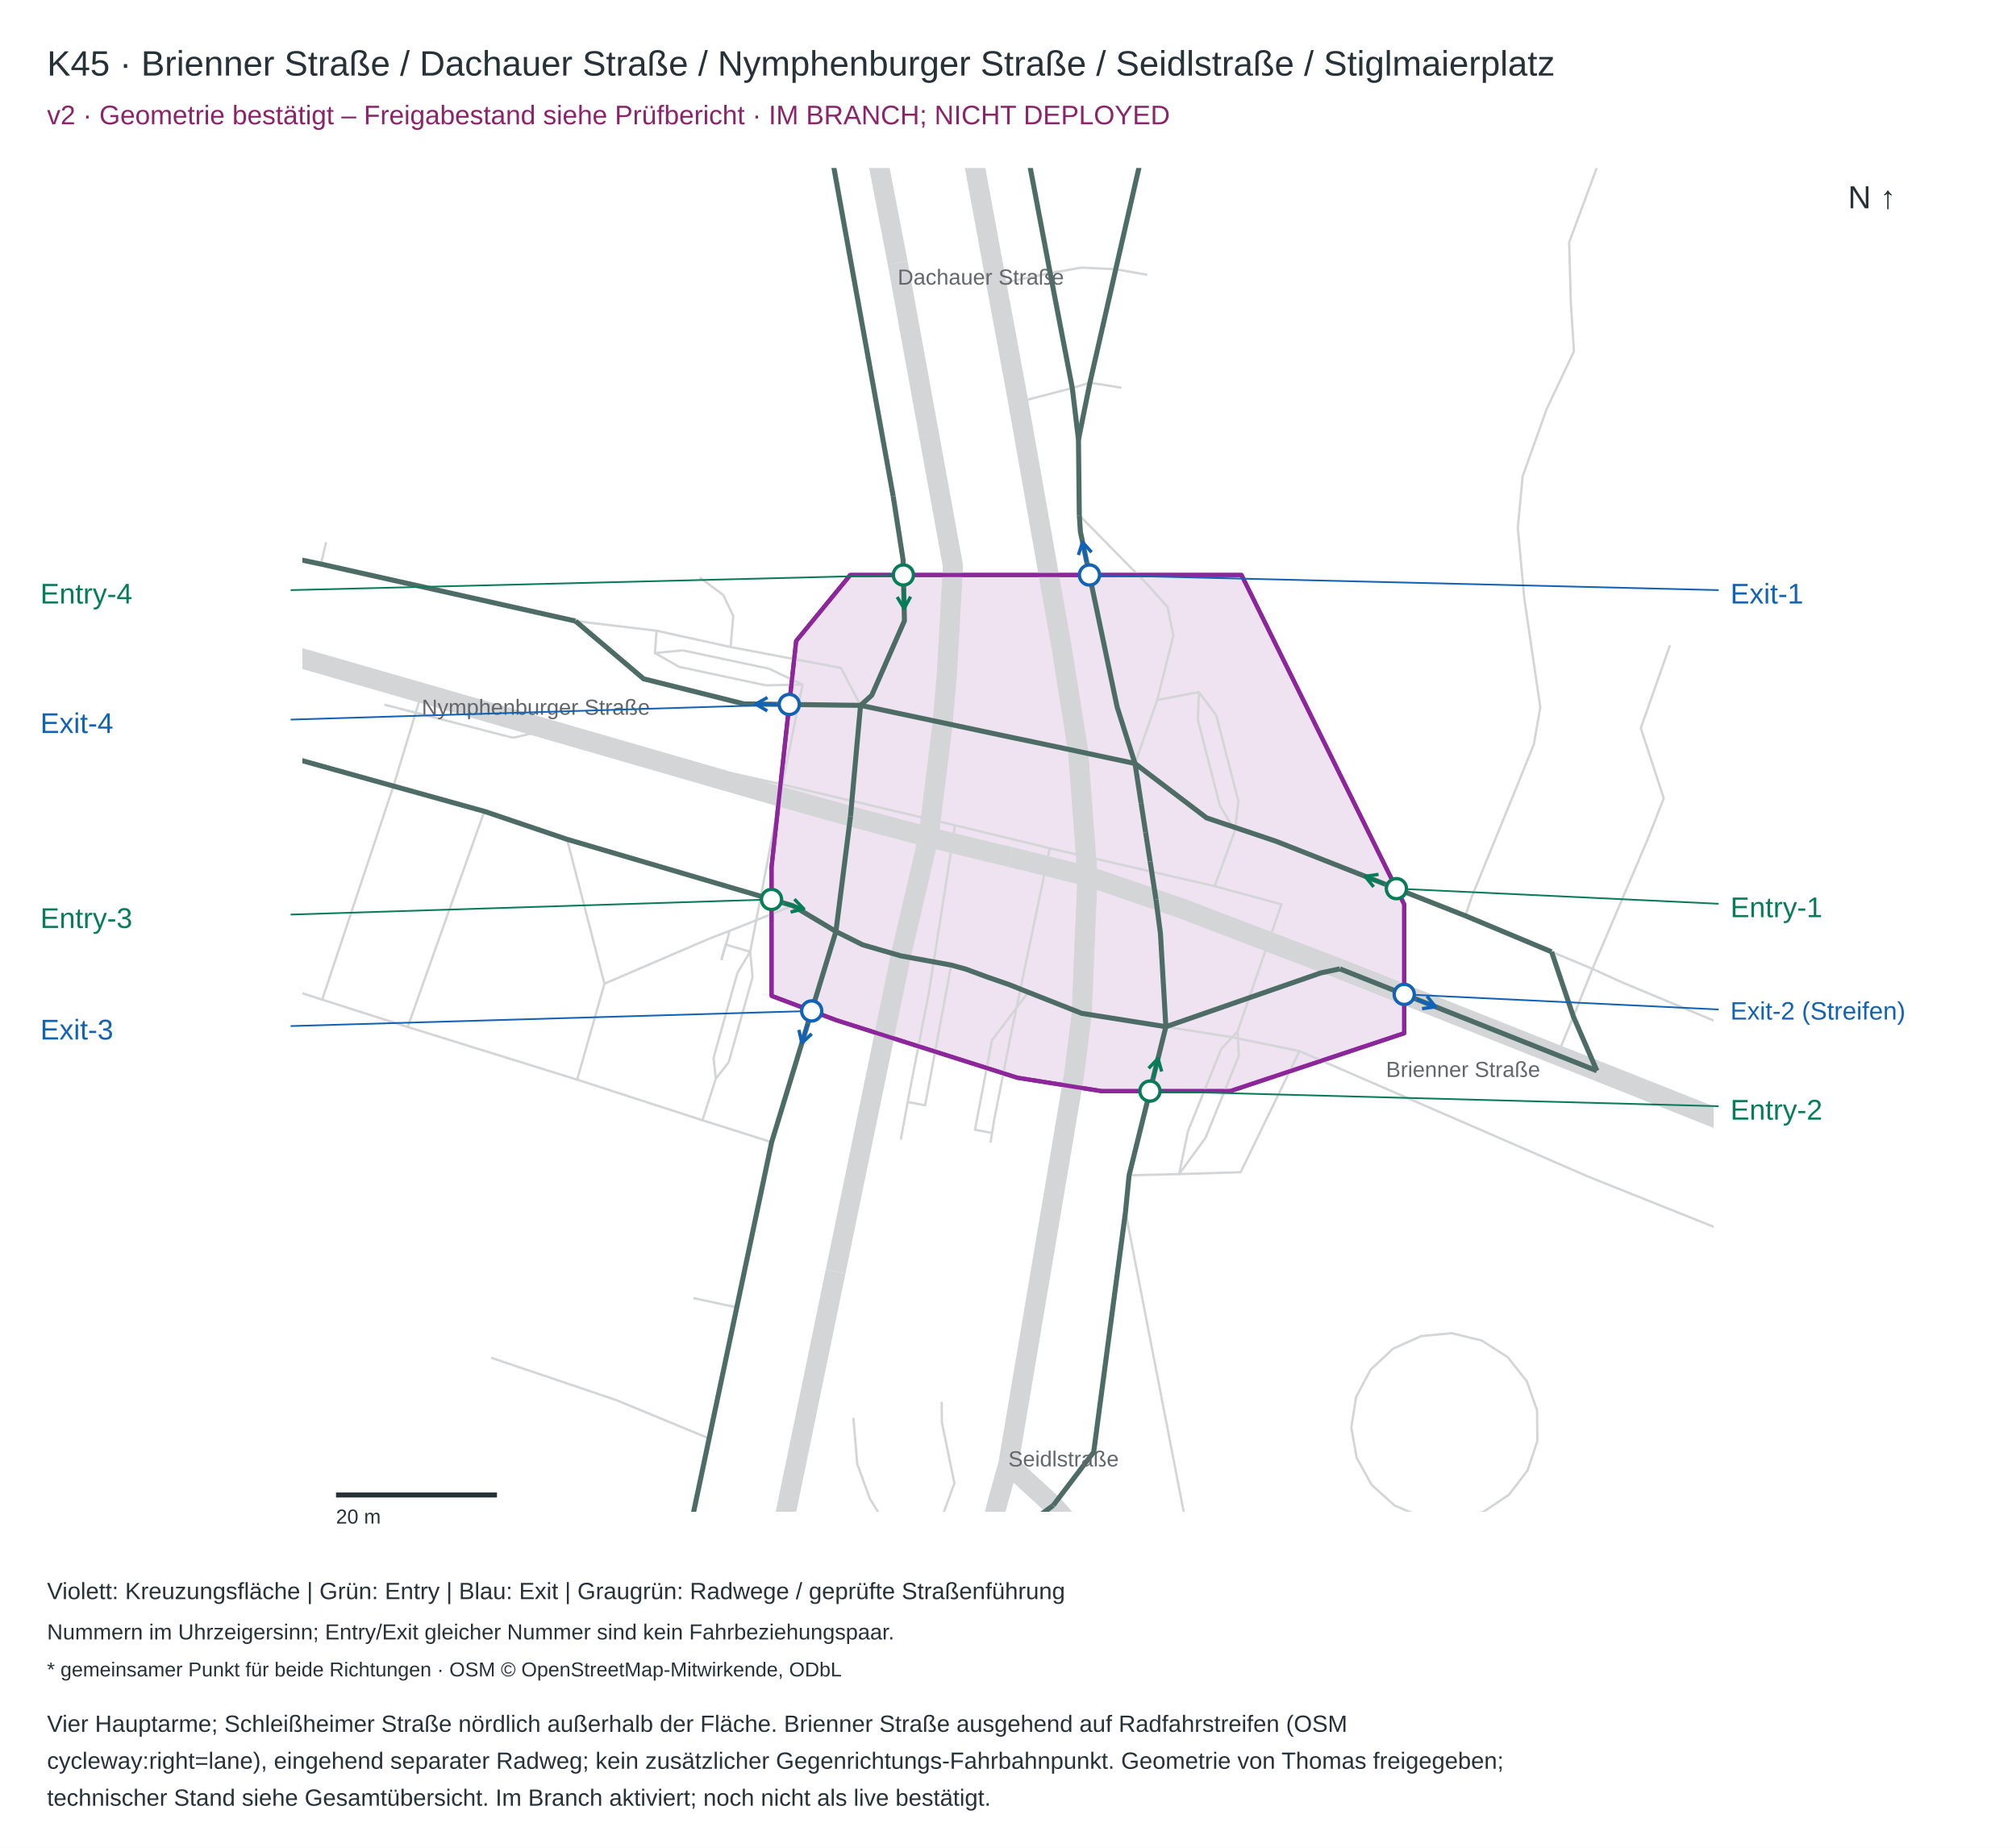
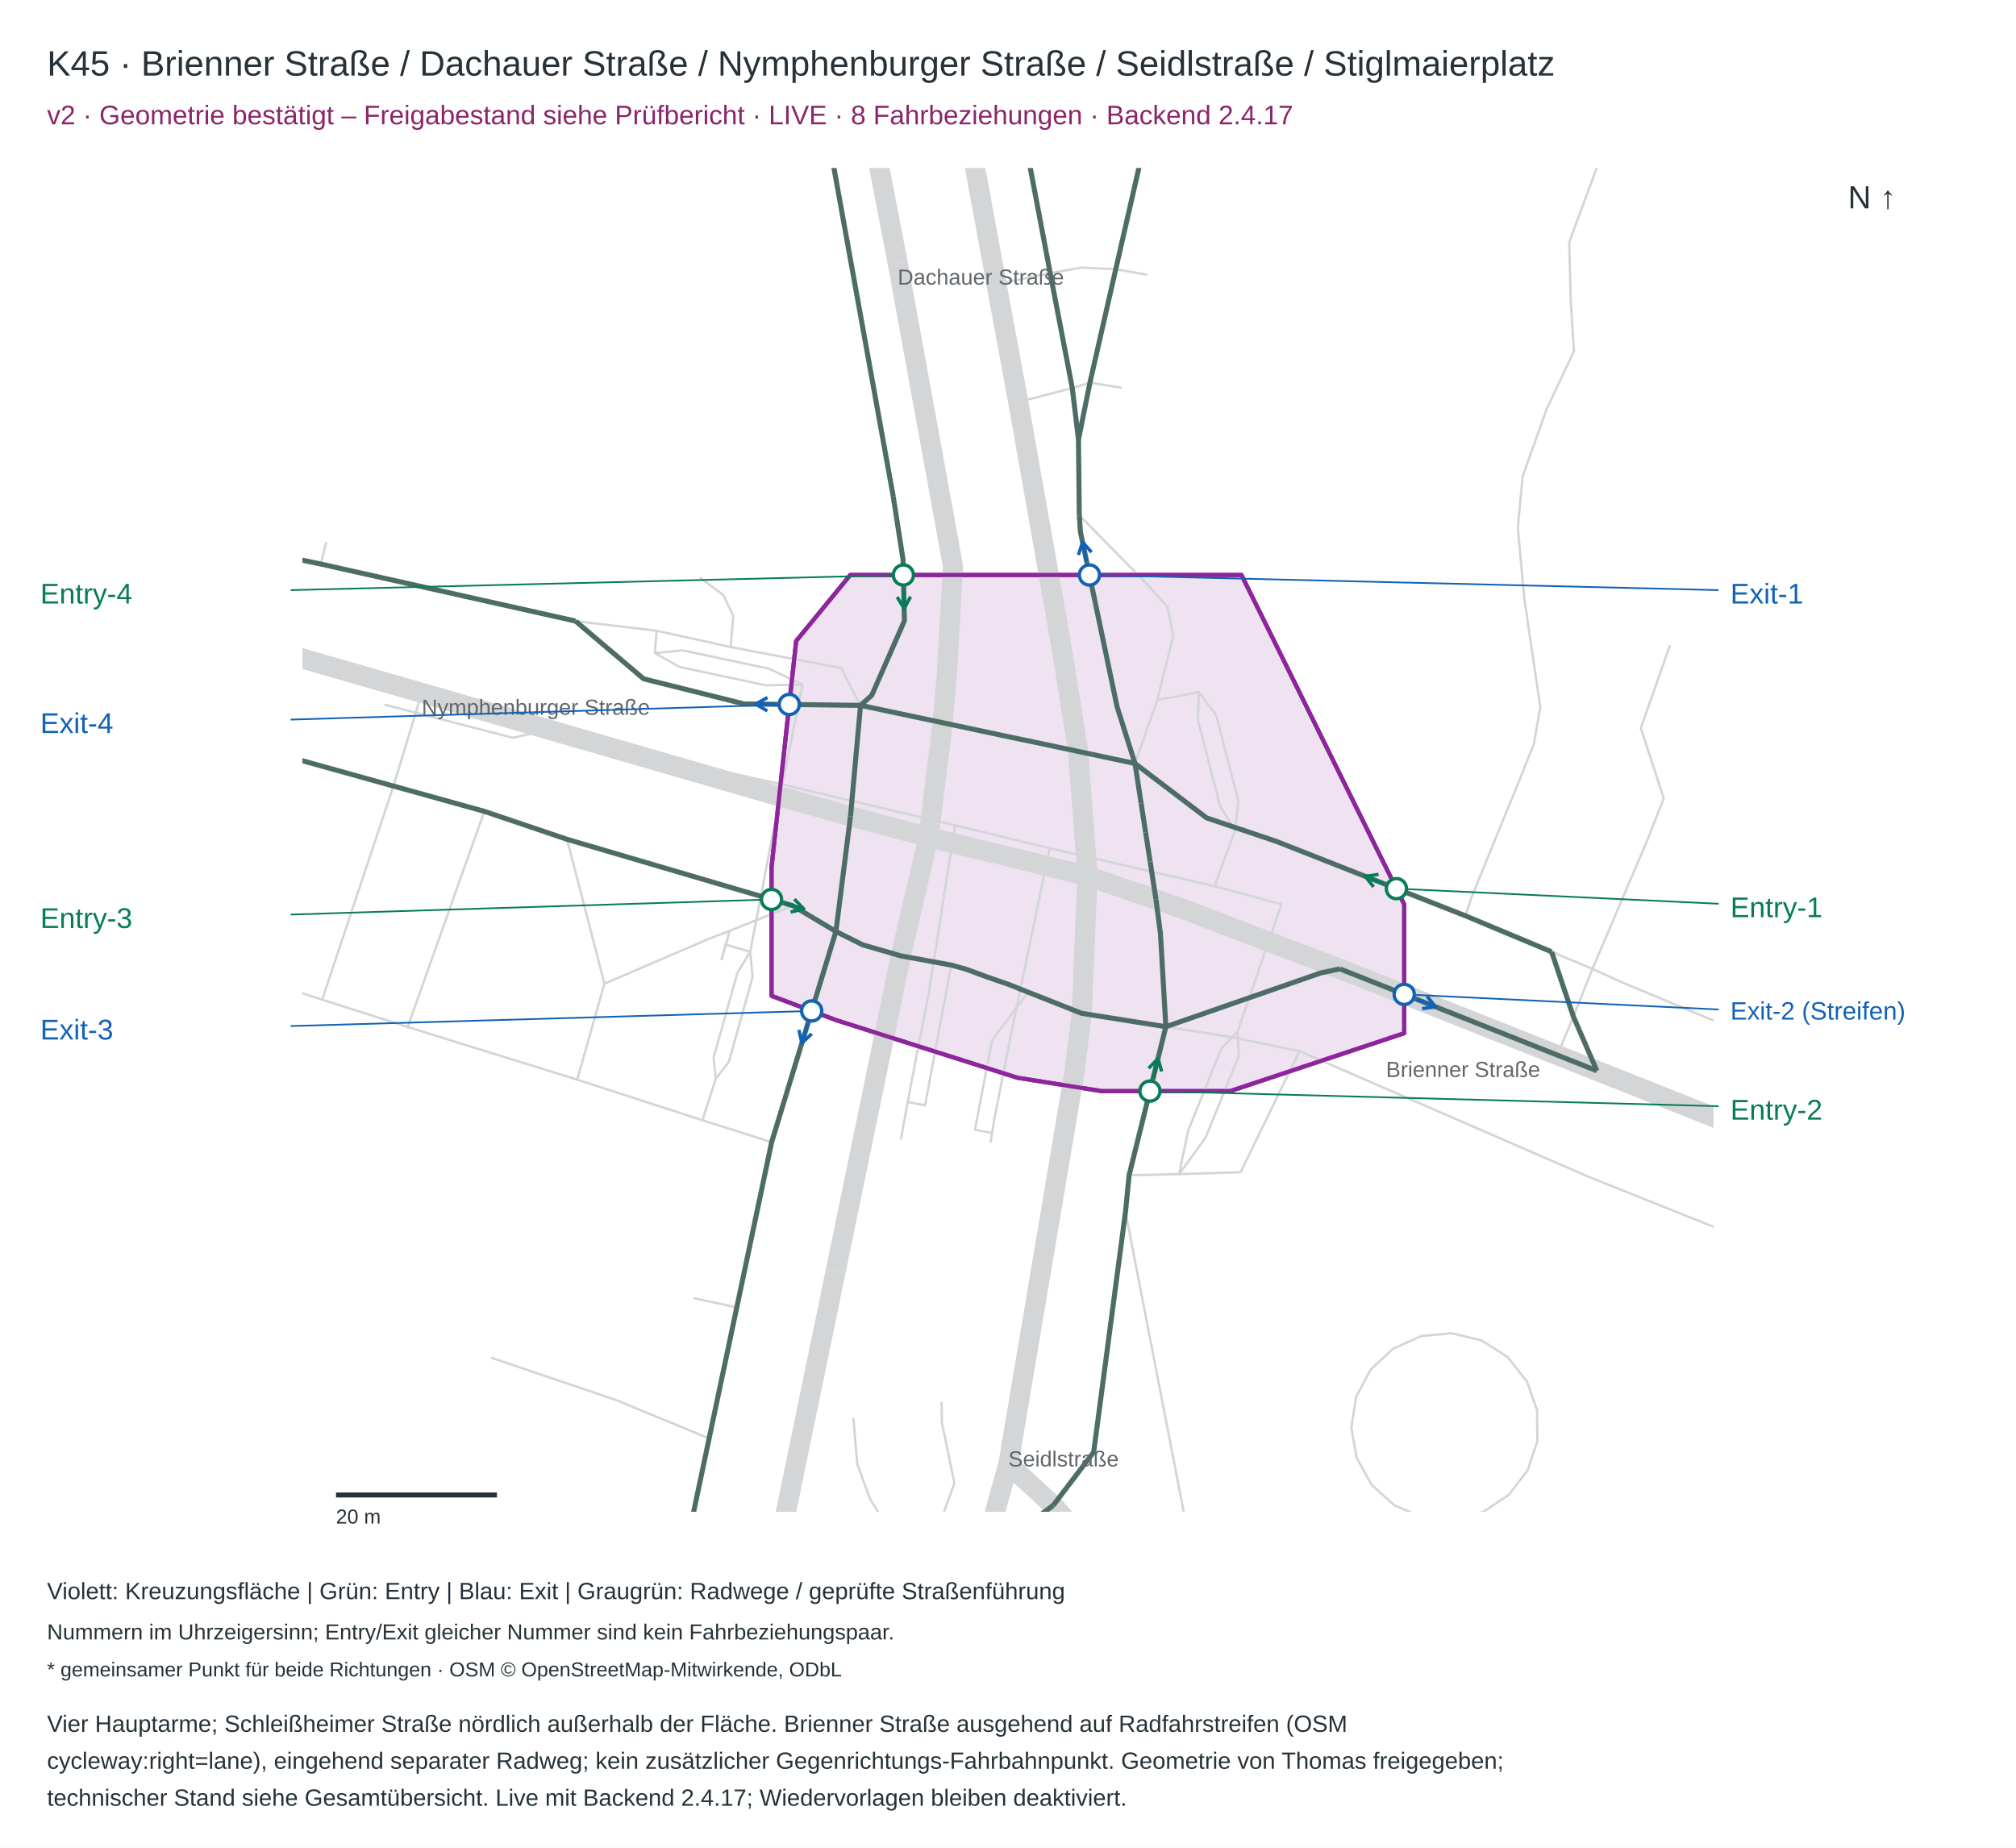
<svg xmlns="http://www.w3.org/2000/svg" width="1200" height="1100" viewBox="0 0 1200 1100">
  <rect width="1200" height="1100" fill="white" />
  <defs>
    <clipPath id="map">
      <rect x="180" y="100" width="840" height="800" />
    </clipPath>
  </defs>
  <text x="28" y="45" font-family="Arial,sans-serif" font-size="21" fill="#263238">K45 · Brienner Straße / Dachauer Straße / Nymphenburger Straße / Seidlstraße / Stiglmaierplatz</text>
-   <text x="28" y="74" font-family="Arial,sans-serif" font-size="16" fill="#8b256a">v2 · Geometrie bestätigt – Freigabestand siehe Prüfbericht · IM BRANCH; NICHT DEPLOYED</text>
+   <text x="28" y="74" font-family="Arial,sans-serif" font-size="16" fill="#8b256a">v2 · Geometrie bestätigt – Freigabestand siehe Prüfbericht · LIVE · 8 Fahrbeziehungen · Backend 2.4.17</text>
  <g clip-path="url(#map)">
    <polygon points="459.24,592.86 497.85,607.37 605.57,641.61 655.64,649.56 732.29,649.56 835.85,615.1 835.85,538.45 738.99,342.31 506.1,342.31 473.9,381.59 459.24,516.21 459.24,592.86" fill="#efe3f2" stroke="#8c269a" stroke-width="2.5" stroke-linejoin="round" />
    <polyline points="647.28,521.63 601.33,510.16" fill="none" stroke="#d3d5d7" stroke-width="12" stroke-linejoin="round" />
    <polyline points="688.09,535.55 704.89,541.36 719.66,547.07 797.52,576.78" fill="none" stroke="#d3d5d7" stroke-width="12" stroke-linejoin="round" />
    <polyline points="460.2,937.05 465.57,968.04 472.62,984.68 486.46,1000.04 508.28,1012.15 533.01,1016.63" fill="none" stroke="#d3d5d7" stroke-width="12" stroke-linejoin="round" />
    <polyline points="738.09,-204.74 778.23,-367.84 799.3,-453.5 860.19,-706.46 866.2,-731.42 874.85,-768.92" fill="none" stroke="#d3d5d7" stroke-width="12" stroke-linejoin="round" />
    <polyline points="343.59,-852.97 378.89,-695.0 478.74,-132.05 479.49,-127.62 534.33,156.44" fill="none" stroke="#d3d5d7" stroke-width="12" stroke-linejoin="round" />
    <polyline points="534.33,156.44 567.24,337.03 563.61,401.52 561.12,430.26 552.72,498.37" fill="none" stroke="#d3d5d7" stroke-width="12" stroke-linejoin="round" />
    <polyline points="552.72,498.37 506.25,485.95 483.4,479.55 462.19,473.57 251.03,412.5 150.64,383.6" fill="none" stroke="#d3d5d7" stroke-width="12" stroke-linejoin="round" />
    <polyline points="601.33,510.16 588.27,507.12 552.72,498.37" fill="none" stroke="#d3d5d7" stroke-width="12" stroke-linejoin="round" />
    <polyline points="369.1,1542.4 381.27,1508.75 503.3,1146.93 533.76,1073.06 542.87,1059.08 552.4,1048.74 578.74,1015.35 586.53,1001.48 597.7,975.88 601.69,966.44 603.75,961.21 608.95,947.08 611.16,940.89 621.19,914.81 626.92,896.2" fill="none" stroke="#d3d5d7" stroke-width="1.4" stroke-linejoin="round" />
    <polyline points="304.12,1588.65 326.26,1526.88 340.24,1490.19 447.43,1200.47 477.03,1119.46 488.14,1099.03" fill="none" stroke="#d3d5d7" stroke-width="12" stroke-linejoin="round" />
    <polyline points="448.85,1007.45 438.1,1060.04 430.13,1084.26" fill="none" stroke="#d3d5d7" stroke-width="12" stroke-linejoin="round" />
    <polyline points="702.18,1076.63 703.64,1049.7 703.5,1045.86 699.55,1009.43 686.88,973.32 672.68,948.79 626.92,896.2" fill="none" stroke="#d3d5d7" stroke-width="12" stroke-linejoin="round" />
    <polyline points="460.2,937.05 448.85,1007.45" fill="none" stroke="#d3d5d7" stroke-width="12" stroke-linejoin="round" />
    <polyline points="702.18,1076.63 726.74,1199.14 745.46,1311.62 826.41,1758.36 828.62,1769.88 836.02,1808.76" fill="none" stroke="#d3d5d7" stroke-width="12" stroke-linejoin="round" />
    <polyline points="533.01,1016.63 552.97,1018.28 578.74,1015.35 592.83,1012.84 613.79,1013.37 629.84,1017.54 645.21,1022.87 656.07,1030.71 667.35,1039.78 678.59,1048.42 691.33,1061.0 702.18,1076.63" fill="none" stroke="#d3d5d7" stroke-width="12" stroke-linejoin="round" />
    <polyline points="626.92,896.2 600.2,871.72" fill="none" stroke="#d3d5d7" stroke-width="12" stroke-linejoin="round" />
    <polyline points="415.18,1044.31 400.52,1069.48 357.39,1170.61 230.17,1491.42 224.59,1499.47 212.42,1499.52 197.9,1534.99 185.16,1569.82 191.99,1582.73 192.42,1599.9 66.34,1939.43 -125.97,2461.2 -132.87,2477.58" fill="none" stroke="#d3d5d7" stroke-width="1.4" stroke-linejoin="round" />
    <polyline points="430.13,1084.26 394.79,1159.57" fill="none" stroke="#d3d5d7" stroke-width="12" stroke-linejoin="round" />
    <polyline points="438.92,579.18 424.72,629.79" fill="none" stroke="#d3d5d7" stroke-width="1.4" stroke-linejoin="round" />
    <polyline points="737.13,476.93 723.93,425.78" fill="none" stroke="#d3d5d7" stroke-width="1.4" stroke-linejoin="round" />
    <polyline points="737.38,628.62 717.59,677.36" fill="none" stroke="#d3d5d7" stroke-width="1.4" stroke-linejoin="round" />
    <polyline points="457.78,398.1 406.32,387.17" fill="none" stroke="#d3d5d7" stroke-width="1.4" stroke-linejoin="round" />
    <polyline points="406.32,387.17 389.81,388.77 390.84,375.49" fill="none" stroke="#d3d5d7" stroke-width="1.4" stroke-linejoin="round" />
    <polyline points="723.93,425.78 713.61,412.02 688.84,416.72 675.6,454.53" fill="none" stroke="#d3d5d7" stroke-width="1.4" stroke-linejoin="round" />
    <polyline points="717.59,677.36 701.83,698.97 672.08,699.66" fill="none" stroke="#d3d5d7" stroke-width="1.4" stroke-linejoin="round" />
    <polyline points="117.12,571.23 179.54,591.18" fill="none" stroke="#d3d5d7" stroke-width="1.4" stroke-linejoin="round" />
    <polyline points="829.19,802.92 845.92,795.4 864.17,793.69 882.0,798.06 897.44,807.93 908.83,822.33 914.92,839.61 915.09,857.96 909.29,875.34 898.16,889.9 882.89,900.09 865.13,904.73 846.84,903.4 830.01,896.2 816.38,883.88 807.52,867.82 804.35,849.74 807.2,831.66 815.81,815.45 829.19,802.92" fill="none" stroke="#d3d5d7" stroke-width="1.4" stroke-linejoin="round" />
    <polyline points="2054.27,1042.76 2034.66,1035.51 1585.21,841.85 1573.04,836.89 1570.3,831.5 1542.62,816.57 1496.1,798.12 1493.22,805.0 964.67,584.46 947.9,576.78 923.56,566.64" fill="none" stroke="#d3d5d7" stroke-width="1.4" stroke-linejoin="round" />
    <polyline points="128.86,438.64 126.76,456.67" fill="none" stroke="#d3d5d7" stroke-width="1.4" stroke-linejoin="round" />
    <polyline points="45.7,843.56 63.99,853.37 115.8,912.95 105.77,959.72 90.71,1012.63 87.94,1029.32 101.32,1039.35" fill="none" stroke="#d3d5d7" stroke-width="1.4" stroke-linejoin="round" />
    <polyline points="-22.2,812.94 -71.34,794.22" fill="none" stroke="#d3d5d7" stroke-width="1.4" stroke-linejoin="round" />
    <polyline points="149.22,1071.67 125.84,1098.87 105.16,1132.53 97.01,1176.05" fill="none" stroke="#d3d5d7" stroke-width="1.4" stroke-linejoin="round" />
    <polyline points="53.42,794.28 14.81,793.74 -9.71,800.94 -22.2,812.94 -29.89,839.88 -31.31,857.16 -14.02,874.92 12.64,889.69" fill="none" stroke="#d3d5d7" stroke-width="1.4" stroke-linejoin="round" />
    <polyline points="-35.22,1031.51 -43.05,1085.48 -68.28,1132.47 -78.53,1157.54 -82.73,1189.54 -83.41,1215.99" fill="none" stroke="#d3d5d7" stroke-width="1.4" stroke-linejoin="round" />
    <polyline points="647.28,521.63 646.85,515.55 641.76,447.33 631.87,385.25 606.1,239.38 593.15,169.19 541.76,-110.34 514.83,-257.86" fill="none" stroke="#d3d5d7" stroke-width="12" stroke-linejoin="round" />
    <polyline points="418.14,666.91 426.07,642.16 424.72,629.79" fill="none" stroke="#d3d5d7" stroke-width="1.4" stroke-linejoin="round" />
    <polyline points="552.72,498.37 536.18,569.04" fill="none" stroke="#d3d5d7" stroke-width="12" stroke-linejoin="round" />
    <polyline points="1787.59,233.78 1774.14,228.12 1403.94,73.24 1243.02,4.65 1052.95,-76.36 738.09,-204.74" fill="none" stroke="#d3d5d7" stroke-width="12" stroke-linejoin="round" />
    <polyline points="738.09,-204.74 724.18,-208.47 720.19,-209.54 548.49,-256.0" fill="none" stroke="#d3d5d7" stroke-width="1.4" stroke-linejoin="round" />
    <polyline points="678.63,96.81 728.27,-165.01 732.29,-186.23 738.09,-204.74" fill="none" stroke="#d3d5d7" stroke-width="1.4" stroke-linejoin="round" />
    <polyline points="606.1,239.38 638.27,231.01 648.77,227.8 667.6,230.85" fill="none" stroke="#d3d5d7" stroke-width="1.4" stroke-linejoin="round" />
    <polyline points="593.15,169.19 625.11,162.58 643.57,159.32 664.14,160.28 682.93,163.59" fill="none" stroke="#d3d5d7" stroke-width="1.4" stroke-linejoin="round" />
    <polyline points="172.6,-150.82 199.11,-147.83" fill="none" stroke="#d3d5d7" stroke-width="1.4" stroke-linejoin="round" />
    <polyline points="104.66,-161.7 172.6,-150.82" fill="none" stroke="#d3d5d7" stroke-width="1.4" stroke-linejoin="round" />
    <polyline points="-201.52,306.05 -193.15,254.05 -187.53,222.1 -178.03,159.64 -172.76,124.87 -162.69,58.47 -150.88,-19.4 -142.44,-76.26 -175.29,-81.06" fill="none" stroke="#d3d5d7" stroke-width="1.4" stroke-linejoin="round" />
    <polyline points="104.66,-161.7 84.17,-162.82" fill="none" stroke="#d3d5d7" stroke-width="1.4" stroke-linejoin="round" />
    <polyline points="344.33,-171.67 343.55,-164.05 342.52,-154.29" fill="none" stroke="#d3d5d7" stroke-width="1.4" stroke-linejoin="round" />
    <polyline points="164.52,212.6 140.32,305.94 136.12,324.29 124.77,376.29" fill="none" stroke="#d3d5d7" stroke-width="1.4" stroke-linejoin="round" />
    <polyline points="482.9,25.29 453.33,31.59" fill="none" stroke="#d3d5d7" stroke-width="1.4" stroke-linejoin="round" />
    <polyline points="453.33,31.59 403.76,40.49" fill="none" stroke="#d3d5d7" stroke-width="1.4" stroke-linejoin="round" />
    <polyline points="-69.0,-73.43 -29.39,-67.19" fill="none" stroke="#d3d5d7" stroke-width="1.4" stroke-linejoin="round" />
    <polyline points="403.76,40.49 198.08,3.1 168.54,-2.28" fill="none" stroke="#d3d5d7" stroke-width="1.4" stroke-linejoin="round" />
    <polyline points="35.52,159.27 39.47,133.03 67.3,-51.88 84.17,-162.82 138.08,-515.79 58.26,-525.02 42.57,-526.83" fill="none" stroke="#d3d5d7" stroke-width="1.4" stroke-linejoin="round" />
    <polyline points="1052.95,-76.36 1043.24,-53.96 1039.68,-45.75" fill="none" stroke="#d3d5d7" stroke-width="1.4" stroke-linejoin="round" />
    <polyline points="305.3,439.22 322.09,435.38 465.65,467.01 568.49,491.33 624.86,504.99 723.0,527.55" fill="none" stroke="#d3d5d7" stroke-width="1.4" stroke-linejoin="round" />
    <polyline points="228.79,419.49 305.3,439.22" fill="none" stroke="#d3d5d7" stroke-width="1.4" stroke-linejoin="round" />
    <polyline points="455.68,407.97 404.22,396.98" fill="none" stroke="#d3d5d7" stroke-width="1.4" stroke-linejoin="round" />
    <polyline points="343.55,642.75 359.78,585.63 422.3,558.75" fill="none" stroke="#d3d5d7" stroke-width="1.4" stroke-linejoin="round" />
    <polyline points="426.07,642.16 433.76,632.35" fill="none" stroke="#d3d5d7" stroke-width="1.4" stroke-linejoin="round" />
    <polyline points="457.78,398.1 477.71,407.6 455.68,407.97" fill="none" stroke="#d3d5d7" stroke-width="1.4" stroke-linejoin="round" />
    <polyline points="447.96,581.74 433.76,632.35" fill="none" stroke="#d3d5d7" stroke-width="1.4" stroke-linejoin="round" />
    <polyline points="624.86,504.99 601.98,614.8" fill="none" stroke="#d3d5d7" stroke-width="1.4" stroke-linejoin="round" />
    <polyline points="232.67,404.5 309.17,424.24" fill="none" stroke="#d3d5d7" stroke-width="1.4" stroke-linejoin="round" />
    <polyline points="591.76,666.7 590.52,674.48 589.59,680.25" fill="none" stroke="#d3d5d7" stroke-width="1.4" stroke-linejoin="round" />
    <polyline points="552.83,591.44 542.76,642.96" fill="none" stroke="#d3d5d7" stroke-width="1.4" stroke-linejoin="round" />
    <polyline points="601.98,614.8 591.76,666.7" fill="none" stroke="#d3d5d7" stroke-width="1.4" stroke-linejoin="round" />
    <polyline points="568.49,491.33 552.83,591.44" fill="none" stroke="#d3d5d7" stroke-width="1.4" stroke-linejoin="round" />
    <polyline points="542.76,642.96 540.3,656.03 536.18,678.43" fill="none" stroke="#d3d5d7" stroke-width="1.4" stroke-linejoin="round" />
    <polyline points="429.42,571.55 431.84,562.32 446.54,566.59" fill="none" stroke="#d3d5d7" stroke-width="1.4" stroke-linejoin="round" />
    <polyline points="597.7,975.88 588.7,969.64 568.38,956.41 545.71,941.32 532.16,915.4 517.85,892.36 510.27,871.56 507.96,844.14" fill="none" stroke="#d3d5d7" stroke-width="1.4" stroke-linejoin="round" />
    <polyline points="745.46,1311.62 738.55,1312.8 712.08,1317.44 700.87,1319.84" fill="none" stroke="#d3d5d7" stroke-width="1.4" stroke-linejoin="round" />
    <polyline points="630.98,1332.37 578.56,1341.44 496.32,1550.08 466.57,1540.16" fill="none" stroke="#d3d5d7" stroke-width="1.4" stroke-linejoin="round" />
    <polyline points="700.87,1319.84 630.98,1332.37" fill="none" stroke="#d3d5d7" stroke-width="1.4" stroke-linejoin="round" />
    <polyline points="934.63,1231.3 934.03,1274.13 921.64,1315.46 908.44,1322.08 886.52,1326.34" fill="none" stroke="#d3d5d7" stroke-width="1.4" stroke-linejoin="round" />
    <polyline points="1122.1,891.93 1164.76,787.71 1184.55,743.77 1188.39,735.5" fill="none" stroke="#d3d5d7" stroke-width="1.4" stroke-linejoin="round" />
    <polyline points="1056.23,1116.63 1234.19,1192.53" fill="none" stroke="#d3d5d7" stroke-width="1.4" stroke-linejoin="round" />
    <polyline points="1028.58,1015.72 1085.27,881.64 1108.65,860.09 1143.06,779.55 1162.67,734.43 1166.19,726.33" fill="none" stroke="#d3d5d7" stroke-width="1.4" stroke-linejoin="round" />
    <polyline points="994.98,-64.36 963.38,22.63 980.89,69.45 958.51,78.2 934.03,144.23 934.99,179.54 936.87,209.14 920.65,243.49 906.34,283.59 903.46,314.15 907.3,356.13 916.84,421.04 913.03,443.01 903.89,465.73" fill="none" stroke="#d3d5d7" stroke-width="1.4" stroke-linejoin="round" />
    <polyline points="1396.93,427.7 1508.63,474.48 1550.62,495.12" fill="none" stroke="#d3d5d7" stroke-width="1.4" stroke-linejoin="round" />
    <polyline points="1163.34,-185.43 1149.46,-152.05" fill="none" stroke="#d3d5d7" stroke-width="1.4" stroke-linejoin="round" />
    <polyline points="540.3,656.03 550.66,658.0 566.18,574.54" fill="none" stroke="#d3d5d7" stroke-width="1.4" stroke-linejoin="round" />
    <polyline points="590.52,674.48 580.34,672.56 590.48,619.28 612.05,590.7" fill="none" stroke="#d3d5d7" stroke-width="1.4" stroke-linejoin="round" />
    <polyline points="545.71,941.32 555.82,918.01 561.98,899.77 568.1,883.02 560.66,846.97 560.48,834.54" fill="none" stroke="#d3d5d7" stroke-width="1.4" stroke-linejoin="round" />
    <polyline points="1065.16,682.97 1166.19,726.33 1188.39,735.5 1473.93,851.08" fill="none" stroke="#d3d5d7" stroke-width="12" stroke-linejoin="round" />
    <polyline points="150.64,383.6 124.77,376.29 86.48,367.49 59.4,361.25 -201.52,306.05" fill="none" stroke="#d3d5d7" stroke-width="12" stroke-linejoin="round" />
    <polyline points="-201.52,306.05 -441.05,259.27 -473.68,253.35 -533.32,239.91" fill="none" stroke="#d3d5d7" stroke-width="12" stroke-linejoin="round" />
    <polyline points="394.79,1159.57 274.09,1483.36 265.72,1505.18 246.54,1556.0" fill="none" stroke="#d3d5d7" stroke-width="12" stroke-linejoin="round" />
    <polyline points="600.2,871.72 639.48,638.7 643.9,603.28 645.78,557.41 647.28,521.63" fill="none" stroke="#d3d5d7" stroke-width="12" stroke-linejoin="round" />
    <polyline points="726.21,479.76 713.0,428.61" fill="none" stroke="#d3d5d7" stroke-width="1.4" stroke-linejoin="round" />
    <polyline points="737.38,628.62 736.67,614.0 726.99,624.4" fill="none" stroke="#d3d5d7" stroke-width="1.4" stroke-linejoin="round" />
    <polyline points="726.99,624.4 707.2,673.15" fill="none" stroke="#d3d5d7" stroke-width="1.4" stroke-linejoin="round" />
    <polyline points="726.21,479.76 735.1,494.48 737.13,476.93" fill="none" stroke="#d3d5d7" stroke-width="1.4" stroke-linejoin="round" />
    <polyline points="701.83,698.97 707.2,673.15" fill="none" stroke="#d3d5d7" stroke-width="1.4" stroke-linejoin="round" />
    <polyline points="713.61,412.02 713.0,428.61" fill="none" stroke="#d3d5d7" stroke-width="1.4" stroke-linejoin="round" />
    <polyline points="389.81,388.77 404.22,396.98" fill="none" stroke="#d3d5d7" stroke-width="1.4" stroke-linejoin="round" />
    <polyline points="736.67,614.0 762.75,538.37 723.0,527.55 735.1,494.48" fill="none" stroke="#d3d5d7" stroke-width="1.4" stroke-linejoin="round" />
    <polyline points="447.96,581.74 446.54,566.59 438.92,579.18" fill="none" stroke="#d3d5d7" stroke-width="1.4" stroke-linejoin="round" />
    <polyline points="477.71,407.6 465.65,467.01 446.54,566.59" fill="none" stroke="#d3d5d7" stroke-width="1.4" stroke-linejoin="round" />
    <polyline points="359.78,585.63 340.28,510.27" fill="none" stroke="#d3d5d7" stroke-width="1.4" stroke-linejoin="round" />
    <polyline points="191.03,335.81 194.09,322.79" fill="none" stroke="#d3d5d7" stroke-width="1.4" stroke-linejoin="round" />
    <polyline points="242.66,611.39 288.29,483.01" fill="none" stroke="#d3d5d7" stroke-width="1.4" stroke-linejoin="round" />
    <polyline points="20.47,258.15 19.11,267.33" fill="none" stroke="#d3d5d7" stroke-width="1.4" stroke-linejoin="round" />
    <polyline points="35.52,159.27 20.47,258.15" fill="none" stroke="#d3d5d7" stroke-width="1.4" stroke-linejoin="round" />
    <polyline points="429.42,571.55 431.55,564.13 432.87,559.6 434.26,554.16 471.87,539.17" fill="none" stroke="#d3d5d7" stroke-width="1.4" stroke-linejoin="round" />
    <polyline points="416.47,343.76 430.56,354.26 436.47,366.74 434.9,385.2" fill="none" stroke="#d3d5d7" stroke-width="1.4" stroke-linejoin="round" />
    <polyline points="342.55,369.73 390.84,375.49 434.9,385.2 500.59,397.68 512.23,419.92" fill="none" stroke="#d3d5d7" stroke-width="1.4" stroke-linejoin="round" />
    <polyline points="121.78,290.05 19.11,267.33" fill="none" stroke="#d3d5d7" stroke-width="1.4" stroke-linejoin="round" />
    <polyline points="714.39,950.6 669.94,721.47" fill="none" stroke="#d3d5d7" stroke-width="1.4" stroke-linejoin="round" />
    <polyline points="773.5,625.74 738.48,697.85 701.83,698.97" fill="none" stroke="#d3d5d7" stroke-width="1.4" stroke-linejoin="round" />
    <polyline points="688.84,416.72 698.41,378.53 695.0,361.41 683.04,348.02 642.44,306.79" fill="none" stroke="#d3d5d7" stroke-width="1.4" stroke-linejoin="round" />
    <polyline points="-162.69,58.47 -182.51,55.91" fill="none" stroke="#d3d5d7" stroke-width="1.4" stroke-linejoin="round" />
    <polyline points="-172.76,124.87 -289.59,109.19 -288.28,100.23" fill="none" stroke="#d3d5d7" stroke-width="1.4" stroke-linejoin="round" />
    <polyline points="-29.39,-67.19 -9.03,-63.99 67.3,-51.88" fill="none" stroke="#d3d5d7" stroke-width="1.4" stroke-linejoin="round" />
    <polyline points="322.09,435.38 309.17,424.24" fill="none" stroke="#d3d5d7" stroke-width="1.4" stroke-linejoin="round" />
    <polyline points="446.57,-152.53 427.75,-150.13" fill="none" stroke="#d3d5d7" stroke-width="1.4" stroke-linejoin="round" />
    <polyline points="164.2,24.76 230.21,37.88" fill="none" stroke="#d3d5d7" stroke-width="1.4" stroke-linejoin="round" />
    <polyline points="362.94,-160.74 343.55,-164.05" fill="none" stroke="#d3d5d7" stroke-width="1.4" stroke-linejoin="round" />
    <polyline points="240.57,39.96 264.83,46.04" fill="none" stroke="#d3d5d7" stroke-width="1.4" stroke-linejoin="round" />
    <polyline points="140.32,305.94 121.78,290.05 124.34,274.05" fill="none" stroke="#d3d5d7" stroke-width="1.4" stroke-linejoin="round" />
    <polyline points="215.98,-240.48 203.66,-175.3" fill="none" stroke="#d3d5d7" stroke-width="1.4" stroke-linejoin="round" />
    <polyline points="307.61,-514.83 286.54,-511.74 303.69,-404.11 324.05,-276.58 223.31,-262.02" fill="none" stroke="#d3d5d7" stroke-width="1.4" stroke-linejoin="round" />
    <polyline points="303.69,-404.11 269.0,-396.27 223.31,-262.02 215.98,-240.48" fill="none" stroke="#d3d5d7" stroke-width="1.4" stroke-linejoin="round" />
    <polyline points="203.66,-175.3 201.17,-154.82" fill="none" stroke="#d3d5d7" stroke-width="1.4" stroke-linejoin="round" />
    <polyline points="427.75,-150.13 362.94,-160.74" fill="none" stroke="#d3d5d7" stroke-width="1.4" stroke-linejoin="round" />
    <polyline points="230.21,37.88 240.57,39.96" fill="none" stroke="#d3d5d7" stroke-width="1.4" stroke-linejoin="round" />
    <polyline points="113.74,553.68 117.12,571.23 61.89,782.7 53.42,794.28 48.33,807.93 45.7,843.56 41.36,864.46 12.64,889.69 -8.71,911.56 -24.76,927.99 -43.05,986.28 -36.08,1014.97 -35.22,1031.51" fill="none" stroke="#d3d5d7" stroke-width="1.4" stroke-linejoin="round" />
    <polyline points="126.76,456.67 113.74,553.68" fill="none" stroke="#d3d5d7" stroke-width="1.4" stroke-linejoin="round" />
    <polyline points="292.34,808.3 352.59,828.68 367.14,833.64" fill="none" stroke="#d3d5d7" stroke-width="1.4" stroke-linejoin="round" />
    <polyline points="608.24,1157.97 578.95,1145.49 570.16,1138.29 564.04,1125.7 561.3,1114.23 561.26,1101.96 563.08,1091.72 566.96,1080.63 575.39,1071.83 591.26,1064.2 612.12,1064.04 626.6,1068.42 635.71,1076.9 645.46,1094.5 648.24,1119.03" fill="none" stroke="#d3d5d7" stroke-width="1.4" stroke-linejoin="round" />
    <polyline points="367.14,833.64 422.09,856.36" fill="none" stroke="#d3d5d7" stroke-width="1.4" stroke-linejoin="round" />
    <polyline points="585.61,926.81 593.86,894.22 600.2,871.72" fill="none" stroke="#d3d5d7" stroke-width="12" stroke-linejoin="round" />
    <polyline points="366.57,-95.3 363.02,-111.57 233.45,-114.87 206.23,-47.35 203.77,-32.79 200.67,-14.6 198.08,3.1" fill="none" stroke="#d3d5d7" stroke-width="1.4" stroke-linejoin="round" />
    <polyline points="342.73,-36.63 321.24,-41.38 298.11,-45.43 263.48,-34.23 241.78,-26.12 228.89,-28.04 203.77,-32.79" fill="none" stroke="#d3d5d7" stroke-width="1.4" stroke-linejoin="round" />
    <polyline points="422.3,558.75 434.26,554.16" fill="none" stroke="#d3d5d7" stroke-width="1.4" stroke-linejoin="round" />
    <polyline points="-452.15,567.02 -80.03,647.44 -40.14,653.79 -11.99,650.48 5.2,639.98 15.7,622.8 24.27,596.56 36.8,541.15" fill="none" stroke="#d3d5d7" stroke-width="1.4" stroke-linejoin="round" />
    <polyline points="74.49,440.5 77.33,424.29 86.48,367.49" fill="none" stroke="#d3d5d7" stroke-width="1.4" stroke-linejoin="round" />
    <polyline points="45.27,433.09 48.54,417.94 59.4,361.25" fill="none" stroke="#d3d5d7" stroke-width="1.4" stroke-linejoin="round" />
    <polyline points="340.28,510.27 337.5,499.65" fill="none" stroke="#d3d5d7" stroke-width="1.4" stroke-linejoin="round" />
    <polyline points="191.78,595.12 232.2,473.95" fill="none" stroke="#d3d5d7" stroke-width="1.4" stroke-linejoin="round" />
    <polyline points="232.2,473.95 234.2,467.97 251.03,412.5" fill="none" stroke="#d3d5d7" stroke-width="1.4" stroke-linejoin="round" />
    <polyline points="-209.03,375.22 -210.81,384.08" fill="none" stroke="#d3d5d7" stroke-width="1.4" stroke-linejoin="round" />
    <polyline points="-210.81,384.08 -211.34,387.28" fill="none" stroke="#d3d5d7" stroke-width="1.4" stroke-linejoin="round" />
    <polyline points="-209.03,375.22 -206.5,362.9" fill="none" stroke="#d3d5d7" stroke-width="1.4" stroke-linejoin="round" />
    <polyline points="-174.33,224.98 -179.42,223.91" fill="none" stroke="#d3d5d7" stroke-width="1.4" stroke-linejoin="round" />
    <polyline points="-179.42,223.91 -187.53,222.1" fill="none" stroke="#d3d5d7" stroke-width="1.4" stroke-linejoin="round" />
    <polyline points="-241.02,189.19 -235.07,150.68 -178.03,159.64" fill="none" stroke="#d3d5d7" stroke-width="1.4" stroke-linejoin="round" />
    <polyline points="-8.71,911.56 24.03,943.03" fill="none" stroke="#d3d5d7" stroke-width="1.4" stroke-linejoin="round" />
    <polyline points="16.2,285.51 14.13,298.26" fill="none" stroke="#d3d5d7" stroke-width="1.4" stroke-linejoin="round" />
    <polyline points="176.19,1080.68 204.94,1090.28" fill="none" stroke="#d3d5d7" stroke-width="1.4" stroke-linejoin="round" />
    <polyline points="101.32,1039.35 146.97,1064.42 149.22,1071.67 176.19,1080.68" fill="none" stroke="#d3d5d7" stroke-width="1.4" stroke-linejoin="round" />
    <polyline points="124.34,274.05 156.05,75.8" fill="none" stroke="#d3d5d7" stroke-width="1.4" stroke-linejoin="round" />
    <polyline points="19.11,267.33 16.2,285.51" fill="none" stroke="#d3d5d7" stroke-width="1.4" stroke-linejoin="round" />
    <polyline points="179.54,591.18 191.78,595.12 242.66,611.39 343.55,642.75 418.14,666.91 459.31,679.98" fill="none" stroke="#d3d5d7" stroke-width="1.4" stroke-linejoin="round" />
    <polyline points="204.94,1090.28 260.03,1109.54 278.39,1132.9 345.01,1164.63 357.39,1170.61" fill="none" stroke="#d3d5d7" stroke-width="1.4" stroke-linejoin="round" />
    <polyline points="168.54,-2.28 176.08,-33.86 199.11,-147.83 201.17,-154.82 340.92,-139.3 342.52,-154.29" fill="none" stroke="#d3d5d7" stroke-width="1.4" stroke-linejoin="round" />
    <polyline points="412.69,772.78 438.56,778.33" fill="none" stroke="#d3d5d7" stroke-width="1.4" stroke-linejoin="round" />
    <polyline points="478.74,-132.05 451.45,-128.58 369.21,-134.77" fill="none" stroke="#d3d5d7" stroke-width="1.4" stroke-linejoin="round" />
    <polyline points="886.52,1326.34 865.59,1329.86 794.42,1341.81" fill="none" stroke="#d3d5d7" stroke-width="1.4" stroke-linejoin="round" />
    <polyline points="794.42,1341.81 783.75,1343.62" fill="none" stroke="#d3d5d7" stroke-width="1.4" stroke-linejoin="round" />
    <polyline points="693.96,611.23 732.08,617.26 773.5,625.74 945.59,700.57 1143.06,779.55 1164.76,787.71 1452.97,908.25 1477.21,918.71 1497.56,927.45 1537.6,944.52 1724.74,1024.15 1887.34,1093.32 2017.79,1148.85" fill="none" stroke="#d3d5d7" stroke-width="1.4" stroke-linejoin="round" />
    <polyline points="950.54,637.47 1065.16,682.97" fill="none" stroke="#d3d5d7" stroke-width="12" stroke-linejoin="round" />
    <polyline points="927.02,628.14 936.55,605.2 947.9,576.78 980.68,499.87 990.32,475.23 976.66,433.46 994.06,384.08" fill="none" stroke="#d3d5d7" stroke-width="1.4" stroke-linejoin="round" />
    <polyline points="875.88,534.27 872.28,545.2" fill="none" stroke="#d3d5d7" stroke-width="1.4" stroke-linejoin="round" />
    <polyline points="903.89,465.73 875.88,534.27" fill="none" stroke="#d3d5d7" stroke-width="1.4" stroke-linejoin="round" />
    <polyline points="1257.11,-29.27 1253.3,-20.15 1243.02,4.65" fill="none" stroke="#d3d5d7" stroke-width="1.4" stroke-linejoin="round" />
    <polyline points="1276.36,-75.62 1257.11,-29.27" fill="none" stroke="#d3d5d7" stroke-width="1.4" stroke-linejoin="round" />
    <polyline points="1020.57,-1.64 1013.03,15.75" fill="none" stroke="#d3d5d7" stroke-width="1.4" stroke-linejoin="round" />
    <polyline points="1039.68,-45.75 1020.57,-1.64" fill="none" stroke="#d3d5d7" stroke-width="1.4" stroke-linejoin="round" />
    <polyline points="1984.63,-261.22 1624.57,-413.6 1594.75,-426.4 1253.41,-570.51 887.94,-725.08 819.76,-448.06 763.11,-222.08 1118.86,-78.28 1253.3,-20.15 1414.54,46.31 1786.38,200.07" fill="none" stroke="#d3d5d7" stroke-width="1.4" stroke-linejoin="round" />
    <polyline points="1121.85,-85.43 1118.86,-78.28" fill="none" stroke="#d3d5d7" stroke-width="1.4" stroke-linejoin="round" />
    <polyline points="1149.46,-152.05 1121.85,-85.43" fill="none" stroke="#d3d5d7" stroke-width="1.4" stroke-linejoin="round" />
    <polyline points="728.27,-165.01 754.53,-171.67 998.19,-72.79 1043.24,-53.96 1765.74,247.22" fill="none" stroke="#d3d5d7" stroke-width="1.4" stroke-linejoin="round" />
    <polyline points="1452.97,908.25 1414.79,1008.15 1415.57,1030.23 1373.12,1130.61 1351.34,1121.06 1307.39,1224.05 1241.63,1379.47 1261.17,1388.27 1253.94,1404.91 1096.12,1767.16 1050.71,1849.08 1032.31,1860.33 1006.62,1852.28 876.31,1794.04 862.07,1787.69 783.75,1343.62 714.39,950.6" fill="none" stroke="#d3d5d7" stroke-width="1.4" stroke-linejoin="round" />
    <polyline points="552.4,1048.74 562.15,1042.02 574.08,1036.42 593.58,1033.06 609.31,1033.38 622.47,1037.0 638.02,1043.88 648.06,1050.34 657.52,1061.16 667.92,1082.55 678.34,1118.18 689.3,1186.02 712.08,1317.44 783.36,1745.82 765.17,1749.18 371.45,1571.1 366.54,1557.66 369.1,1542.4" fill="none" stroke="#d3d5d7" stroke-width="1.4" stroke-linejoin="round" />
    <polyline points="647.28,521.63 655.6,524.35 688.09,535.55" fill="none" stroke="#d3d5d7" stroke-width="12" stroke-linejoin="round" />
    <polyline points="1227.54,-110.39 1251.06,-101.06" fill="none" stroke="#d3d5d7" stroke-width="1.4" stroke-linejoin="round" />
    <polyline points="1209.6,-180.95 1188.39,-126.61 1227.54,-110.39" fill="none" stroke="#d3d5d7" stroke-width="1.4" stroke-linejoin="round" />
    <polyline points="87.05,1226.02 73.95,1291.57" fill="none" stroke="#d3d5d7" stroke-width="1.4" stroke-linejoin="round" />
    <polyline points="97.01,1176.05 87.05,1226.02" fill="none" stroke="#d3d5d7" stroke-width="1.4" stroke-linejoin="round" />
    <polyline points="514.83,-257.86 438.17,-691.53 428.92,-746.2" fill="none" stroke="#d3d5d7" stroke-width="12" stroke-linejoin="round" />
    <polyline points="497.39,756.94 460.2,937.05" fill="none" stroke="#d3d5d7" stroke-width="12" stroke-linejoin="round" />
    <polyline points="536.18,569.04 497.39,756.94" fill="none" stroke="#d3d5d7" stroke-width="12" stroke-linejoin="round" />
    <polyline points="763.11,-222.08 738.09,-204.74" fill="none" stroke="#d3d5d7" stroke-width="1.4" stroke-linejoin="round" />
    <polyline points="488.14,1099.03 533.01,1016.63 568.38,956.41 577.81,940.52 585.61,926.81" fill="none" stroke="#d3d5d7" stroke-width="12" stroke-linejoin="round" />
    <polyline points="1434.93,395.33 1522.26,432.56 1532.05,463.01 1559.41,474.69" fill="none" stroke="#d3d5d7" stroke-width="1.4" stroke-linejoin="round" />
    <polyline points="156.05,75.8 164.2,24.76 168.54,-2.28" fill="none" stroke="#d3d5d7" stroke-width="1.4" stroke-linejoin="round" />
    <polyline points="39.47,133.03 -35.08,120.28 -9.03,-63.99 58.26,-525.02" fill="none" stroke="#d3d5d7" stroke-width="1.4" stroke-linejoin="round" />
    <polyline points="19.11,267.33 -174.33,224.98" fill="none" stroke="#d3d5d7" stroke-width="1.4" stroke-linejoin="round" />
    <polyline points="980.89,69.45 1046.37,76.49 1133.7,96.33 1169.89,111.85" fill="none" stroke="#d3d5d7" stroke-width="1.4" stroke-linejoin="round" />
    <polyline points="843.46,-738.25 840.22,-721.34 724.18,-208.47" fill="none" stroke="#d3d5d7" stroke-width="1.4" stroke-linejoin="round" />
    <polyline points="998.19,-72.79 994.98,-64.36" fill="none" stroke="#d3d5d7" stroke-width="1.4" stroke-linejoin="round" />
    <polyline points="726.74,1199.14 718.41,1196.26 689.3,1186.02 638.02,1168.47 608.24,1157.97" fill="none" stroke="#d3d5d7" stroke-width="1.4" stroke-linejoin="round" />
    <polyline points="512.23,419.92 442.91,419.06 383.12,404.13 342.55,369.73" fill="none" stroke="#4e6c66" stroke-width="3" stroke-linejoin="round" />
    <polyline points="688.09,535.55 684.61,512.88" fill="none" stroke="#4e6c66" stroke-width="3" stroke-linejoin="round" />
    <polyline points="506.25,485.95 497.57,554.53 459.31,679.98 438.56,778.33 422.09,856.36 409.1,918.01 434.94,967.83 420.84,1028.9 415.18,1044.31" fill="none" stroke="#4e6c66" stroke-width="3" stroke-linejoin="round" />
    <polyline points="675.6,454.53 657.52,450.69 641.76,447.33 610.27,440.66 608.38,440.29 596.67,437.84 561.12,430.26 512.23,419.92" fill="none" stroke="#4e6c66" stroke-width="3" stroke-linejoin="round" />
    <polyline points="797.52,576.78 927.02,628.14 950.54,637.47" fill="none" stroke="#d3d5d7" stroke-width="12" stroke-linejoin="round" />
    <polyline points="797.52,576.78 927.02,628.14 950.54,637.47" fill="none" stroke="#4e6c66" stroke-width="3" stroke-linejoin="round" />
    <polyline points="675.6,454.53 664.93,420.77 643.08,316.5 642.44,306.79" fill="none" stroke="#4e6c66" stroke-width="3" stroke-linejoin="round" />
    <polyline points="626.92,896.2 651.01,864.46 669.94,721.47 672.08,699.66 693.96,611.23 690.73,555.6 689.8,548.61 688.09,535.55" fill="none" stroke="#4e6c66" stroke-width="3" stroke-linejoin="round" />
    <polyline points="415.18,1044.31 430.13,1084.26" fill="none" stroke="#4e6c66" stroke-width="3" stroke-linejoin="round" />
    <polyline points="609.8,81.67 548.49,-256.0" fill="none" stroke="#4e6c66" stroke-width="3" stroke-linejoin="round" />
    <polyline points="641.94,261.73 648.77,227.8 659.59,180.28 664.14,160.28 678.63,96.81" fill="none" stroke="#4e6c66" stroke-width="3" stroke-linejoin="round" />
    <polyline points="-3487.48,-5717.49 -3310.26,-5506.66 -3284.57,-5473.59 -3189.84,-5359.61 -3135.0,-5293.69 -3066.67,-5211.5 -3004.86,-5137.15 -2985.9,-5114.33 -2971.98,-5097.05 -2793.98,-4875.97 -2649.64,-4696.71 -2626.8,-4668.66 -2555.95,-4581.78 -2468.26,-4474.2 -1755.55,-3602.28 -1751.21,-3594.17 -1724.8,-3560.47 -1687.87,-3517.21 -1642.07,-3461.64 -1548.41,-3347.93 -1523.89,-3321.47 -1487.7,-3282.43 -1404.0,-3192.14 -1360.44,-3145.09 -1296.32,-3075.87 -1279.66,-3058.37 -1253.54,-3030.85 -1230.94,-3009.89 -1204.61,-2985.52 -1006.72,-2744.02 -914.34,-2627.91 -895.97,-2603.85 -882.91,-2587.64 -602.96,-2240.21 -585.63,-2217.81 -575.42,-2205.17 -415.67,-2011.83 -405.96,-1999.41 -401.51,-1993.7 -328.74,-1901.06 -142.12,-1665.85 -20.56,-1509.69 26.09,-1453.79 138.75,-1306.16 157.29,-1277.52 178.79,-1235.81 198.25,-1195.54 208.89,-1164.61 233.48,-1099.43 273.66,-966.04 282.31,-924.34 291.17,-884.76 294.05,-871.16 352.52,-671.21 410.95,-343.09 446.57,-152.53" fill="none" stroke="#4e6c66" stroke-width="3" stroke-linejoin="round" />
    <polyline points="446.57,-152.53 451.45,-128.58 482.9,25.29 531.69,295.59" fill="none" stroke="#4e6c66" stroke-width="3" stroke-linejoin="round" />
    <polyline points="531.69,295.59 537.53,333.19 538.35,369.57 518.92,413.89 512.23,419.92 506.25,485.95" fill="none" stroke="#4e6c66" stroke-width="3" stroke-linejoin="round" />
    <polyline points="642.44,306.79 641.94,261.73 638.27,231.01 625.11,162.58 609.8,81.67" fill="none" stroke="#4e6c66" stroke-width="3" stroke-linejoin="round" />
    <polyline points="679.23,478.16 675.6,454.53" fill="none" stroke="#4e6c66" stroke-width="3" stroke-linejoin="round" />
    <polyline points="585.61,926.81 626.92,896.2" fill="none" stroke="#4e6c66" stroke-width="3" stroke-linejoin="round" />
    <polyline points="-556.84,284.34 -492.43,301.14 -206.5,362.9 48.54,417.94 77.33,424.29 128.86,438.64 234.2,467.97 288.29,483.01 337.5,499.65 471.87,539.17 497.57,554.53 513.51,562.48 536.18,569.04 566.18,574.54 574.89,576.94 587.46,581.58 600.98,586.27 612.05,590.7 643.9,603.28 693.96,611.23" fill="none" stroke="#4e6c66" stroke-width="3" stroke-linejoin="round" />
    <polyline points="923.56,566.64 872.28,545.2 759.55,500.83 718.2,486.91 675.6,454.53" fill="none" stroke="#4e6c66" stroke-width="3" stroke-linejoin="round" />
    <polyline points="950.54,637.47 936.55,605.2 923.56,566.64" fill="none" stroke="#4e6c66" stroke-width="3" stroke-linejoin="round" />
    <polyline points="684.61,512.88 681.9,495.49" fill="none" stroke="#4e6c66" stroke-width="3" stroke-linejoin="round" />
    <polyline points="681.9,495.49 679.23,478.16" fill="none" stroke="#4e6c66" stroke-width="3" stroke-linejoin="round" />
    <polyline points="548.49,-256.0 544.61,-288.48 530.13,-355.79 510.95,-478.08 496.39,-551.31 483.83,-607.21 481.77,-622.83 458.64,-764.54 455.97,-813.29 454.44,-864.81 452.76,-889.83 448.74,-930.42" fill="none" stroke="#4e6c66" stroke-width="3" stroke-linejoin="round" />
    <polyline points="342.55,369.73 191.03,335.81 136.12,324.29 86.62,313.73 14.13,298.26 -193.15,254.05 -449.87,198.1" fill="none" stroke="#4e6c66" stroke-width="3" stroke-linejoin="round" />
    <polyline points="693.96,611.23 786.1,579.23 797.52,576.78" fill="none" stroke="#4e6c66" stroke-width="3" stroke-linejoin="round" />
    <polyline points="459.24,592.86 497.85,607.37 605.57,641.61 655.64,649.56 732.29,649.56 835.85,615.1 835.85,538.45 738.99,342.31 506.1,342.31 473.9,381.59 459.24,516.21 459.24,592.86" fill="none" stroke="#8c269a" stroke-width="2.5" stroke-linejoin="round" />
  </g>
  <text x="534.33" y="169.44" font-family="Arial,sans-serif" font-size="13" fill="#62676b">Dachauer Straße</text>
  <text x="251.03" y="425.5" font-family="Arial,sans-serif" font-size="13" fill="#62676b">Nymphenburger Straße</text>
  <text x="825" y="641.14" font-family="Arial,sans-serif" font-size="13" fill="#62676b">Brienner Straße</text>
  <text x="600.2" y="873" font-family="Arial,sans-serif" font-size="13" fill="#62676b">Seidlstraße</text>
  <polyline points="648.48,342.31 1023,351.31" fill="none" stroke="#1262b5" stroke-width="1" stroke-linejoin="round" />
  <circle cx="648.48" cy="342.31" r="6" fill="#ffffff" stroke="#1262b5" stroke-width="2" />
  <text x="1030" y="359.31" font-family="Arial,sans-serif" font-size="17" fill="#1262b5">Exit-1</text>
  <polyline points="646.839,334.48 644.378,322.735" fill="none" stroke="#1262b5" stroke-width="2" stroke-linejoin="round" />
  <polyline points="649.729,328.766 644.378,322.735 641.899,330.407" fill="none" stroke="#1262b5" stroke-width="2" stroke-linejoin="round" />
  <polyline points="831.2,529.03 1023,538.03" fill="none" stroke="#087c58" stroke-width="1" stroke-linejoin="round" />
  <circle cx="831.2" cy="529.03" r="6" fill="#ffffff" stroke="#087c58" stroke-width="2" />
  <text x="1030" y="546.03" font-family="Arial,sans-serif" font-size="17" fill="#087c58">Entry-1</text>
  <polyline points="823.756,526.1 812.59,521.705" fill="none" stroke="#087c58" stroke-width="2" stroke-linejoin="round" />
  <polyline points="820.568,520.547 812.59,521.705 817.638,527.991" fill="none" stroke="#087c58" stroke-width="2" stroke-linejoin="round" />
  <polyline points="835.85,591.98 1023,600.98" fill="none" stroke="#1262b5" stroke-width="1" stroke-linejoin="round" />
  <circle cx="835.85" cy="591.98" r="6" fill="#ffffff" stroke="#1262b5" stroke-width="2" />
  <text x="1030" y="606.98" font-family="Arial,sans-serif" font-size="15" fill="#1262b5">Exit-2 (Streifen)</text>
  <polyline points="843.286,594.929 854.441,599.354" fill="none" stroke="#1262b5" stroke-width="2" stroke-linejoin="round" />
  <polyline points="846.459,600.491 854.441,599.354 849.409,593.055" fill="none" stroke="#1262b5" stroke-width="2" stroke-linejoin="round" />
  <polyline points="684.48,649.56 1023,658.56" fill="none" stroke="#087c58" stroke-width="1" stroke-linejoin="round" />
  <circle cx="684.48" cy="649.56" r="6" fill="#ffffff" stroke="#087c58" stroke-width="2" />
  <text x="1030" y="666.56" font-family="Arial,sans-serif" font-size="17" fill="#087c58">Entry-2</text>
  <polyline points="686.402,641.794 689.285,630.146" fill="none" stroke="#087c58" stroke-width="2" stroke-linejoin="round" />
  <polyline points="691.486,637.902 689.285,630.146 683.72,635.98" fill="none" stroke="#087c58" stroke-width="2" stroke-linejoin="round" />
  <polyline points="537.73,342.31 173,351.31" fill="none" stroke="#087c58" stroke-width="1" stroke-linejoin="round" />
  <circle cx="537.73" cy="342.31" r="6" fill="#ffffff" stroke="#087c58" stroke-width="2" />
  <text x="24" y="359.31" font-family="Arial,sans-serif" font-size="17" fill="#087c58">Entry-4</text>
  <polyline points="537.91,350.308 538.18,362.305" fill="none" stroke="#087c58" stroke-width="2" stroke-linejoin="round" />
  <polyline points="534.023,355.397 538.18,362.305 542.021,355.217" fill="none" stroke="#087c58" stroke-width="2" stroke-linejoin="round" />
  <polyline points="469.78,419.39 173,428.39" fill="none" stroke="#1262b5" stroke-width="1" stroke-linejoin="round" />
  <circle cx="469.78" cy="419.39" r="6" fill="#ffffff" stroke="#1262b5" stroke-width="2" />
  <text x="24" y="436.39" font-family="Arial,sans-serif" font-size="17" fill="#1262b5">Exit-4</text>
  <polyline points="461.781,419.292 449.782,419.144" fill="none" stroke="#1262b5" stroke-width="2" stroke-linejoin="round" />
  <polyline points="456.83,415.23 449.782,419.144 456.732,423.23" fill="none" stroke="#1262b5" stroke-width="2" stroke-linejoin="round" />
  <polyline points="459.24,535.46 173,544.46" fill="none" stroke="#087c58" stroke-width="1" stroke-linejoin="round" />
  <circle cx="459.24" cy="535.46" r="6" fill="#ffffff" stroke="#087c58" stroke-width="2" />
  <text x="24" y="552.46" font-family="Arial,sans-serif" font-size="17" fill="#087c58">Entry-3</text>
  <polyline points="466.915,537.717 478.427,541.103" fill="none" stroke="#087c58" stroke-width="2" stroke-linejoin="round" />
  <polyline points="470.583,542.966 478.427,541.103 472.84,535.291" fill="none" stroke="#087c58" stroke-width="2" stroke-linejoin="round" />
  <polyline points="483.14,601.84 173,610.84" fill="none" stroke="#1262b5" stroke-width="1" stroke-linejoin="round" />
  <circle cx="483.14" cy="601.84" r="6" fill="#ffffff" stroke="#1262b5" stroke-width="2" />
  <text x="24" y="618.84" font-family="Arial,sans-serif" font-size="17" fill="#1262b5">Exit-3</text>
  <polyline points="480.806,609.492 477.306,620.97" fill="none" stroke="#1262b5" stroke-width="2" stroke-linejoin="round" />
  <polyline points="475.522,613.108 477.306,620.97 483.174,615.441" fill="none" stroke="#1262b5" stroke-width="2" stroke-linejoin="round" />
  <text x="1100" y="124" font-family="Arial,sans-serif" font-size="19" fill="#263238">N ↑</text>
  <polyline points="200,890 295.823,890" fill="none" stroke="#263238" stroke-width="3" stroke-linejoin="round" />
  <text x="200" y="907" font-family="Arial,sans-serif" font-size="12" fill="#263238">20 m</text>
  <text x="28" y="952" font-family="Arial,sans-serif" font-size="14" fill="#263238">Violett: Kreuzungsfläche  |  Grün: Entry  |  Blau: Exit  |  Graugrün: Radwege / geprüfte Straßenführung</text>
  <text x="28" y="976" font-family="Arial,sans-serif" font-size="13" fill="#263238">Nummern im Uhrzeigersinn; Entry/Exit gleicher Nummer sind kein Fahrbeziehungspaar.</text>
  <text x="28" y="998" font-family="Arial,sans-serif" font-size="12" fill="#263238">* gemeinsamer Punkt für beide Richtungen · OSM © OpenStreetMap-Mitwirkende, ODbL</text>
  <text x="28" y="1031" font-family="Arial,sans-serif" font-size="14" fill="#263238">Vier Hauptarme; Schleißheimer Straße nördlich außerhalb der Fläche. Brienner Straße ausgehend auf Radfahrstreifen (OSM</text>
  <text x="28" y="1053" font-family="Arial,sans-serif" font-size="14" fill="#263238">cycleway:right=lane), eingehend separater Radweg; kein zusätzlicher Gegenrichtungs-Fahrbahnpunkt. Geometrie von Thomas freigegeben;</text>
-   <text x="28" y="1075" font-family="Arial,sans-serif" font-size="14" fill="#263238">technischer Stand siehe Gesamtübersicht. Im Branch aktiviert; noch nicht als live bestätigt.</text>
+   <text x="28" y="1075" font-family="Arial,sans-serif" font-size="14" fill="#263238">technischer Stand siehe Gesamtübersicht. Live mit Backend 2.4.17; Wiedervorlagen bleiben deaktiviert.</text>
</svg>
